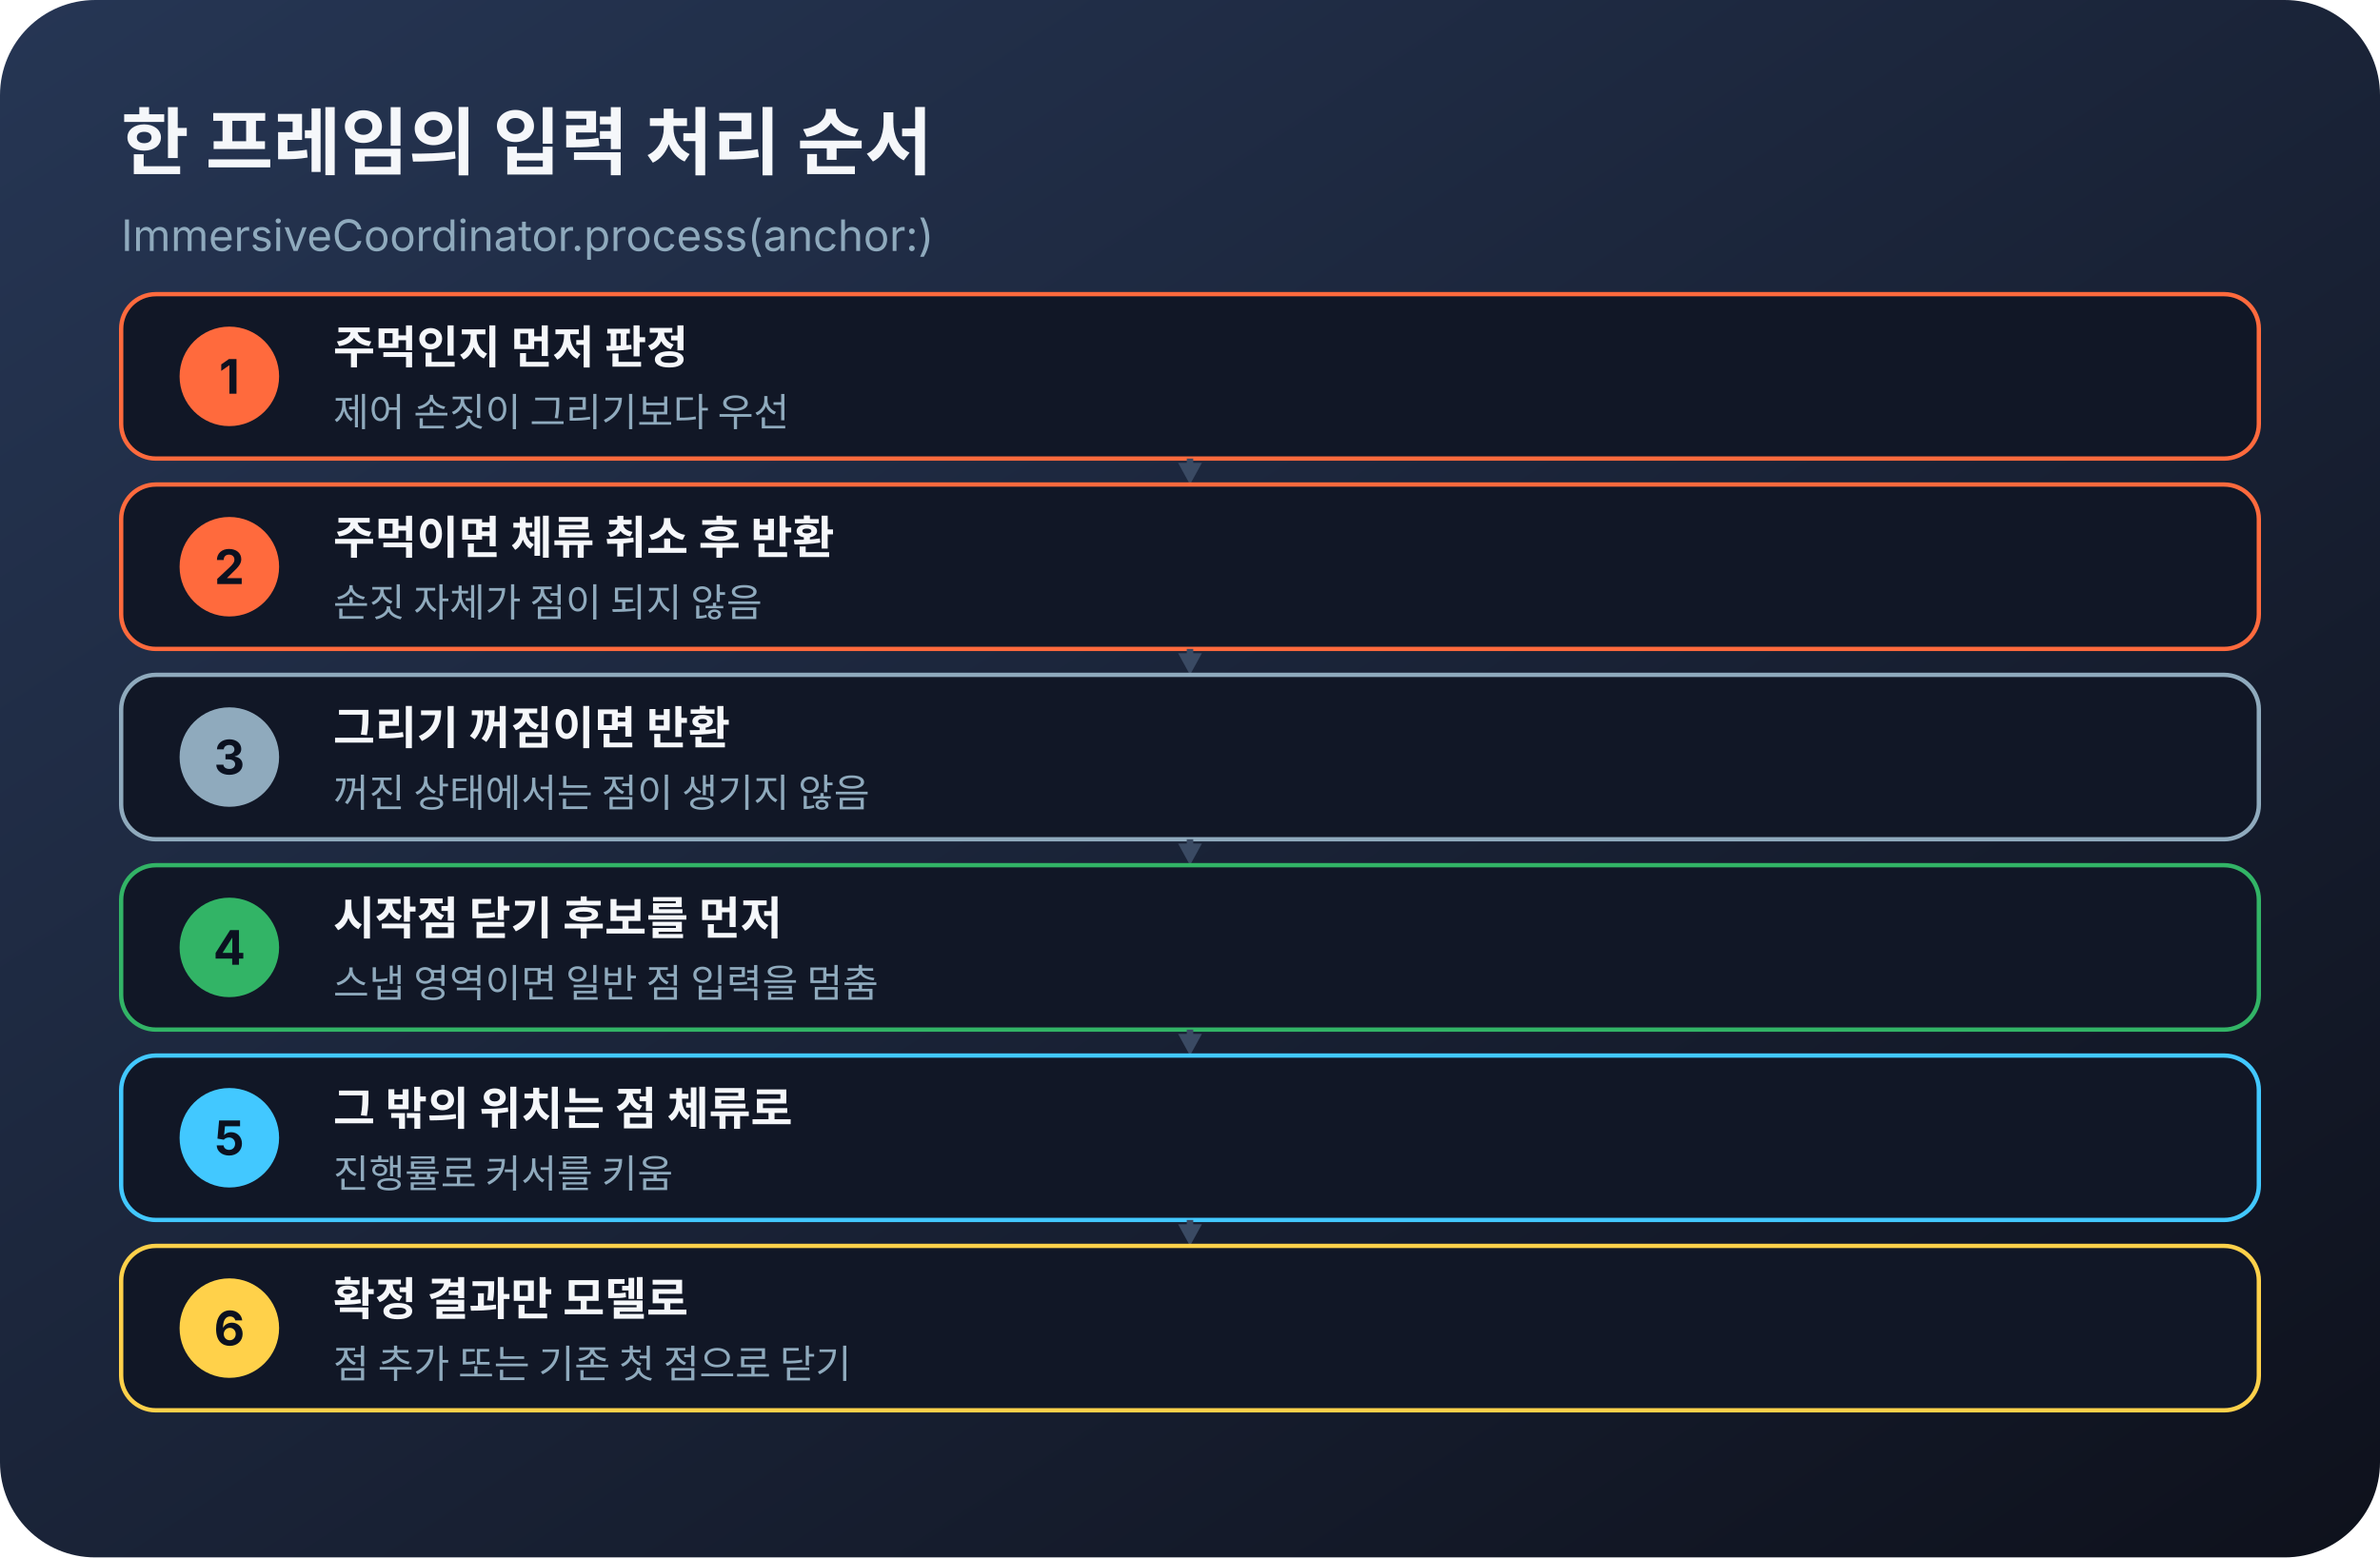
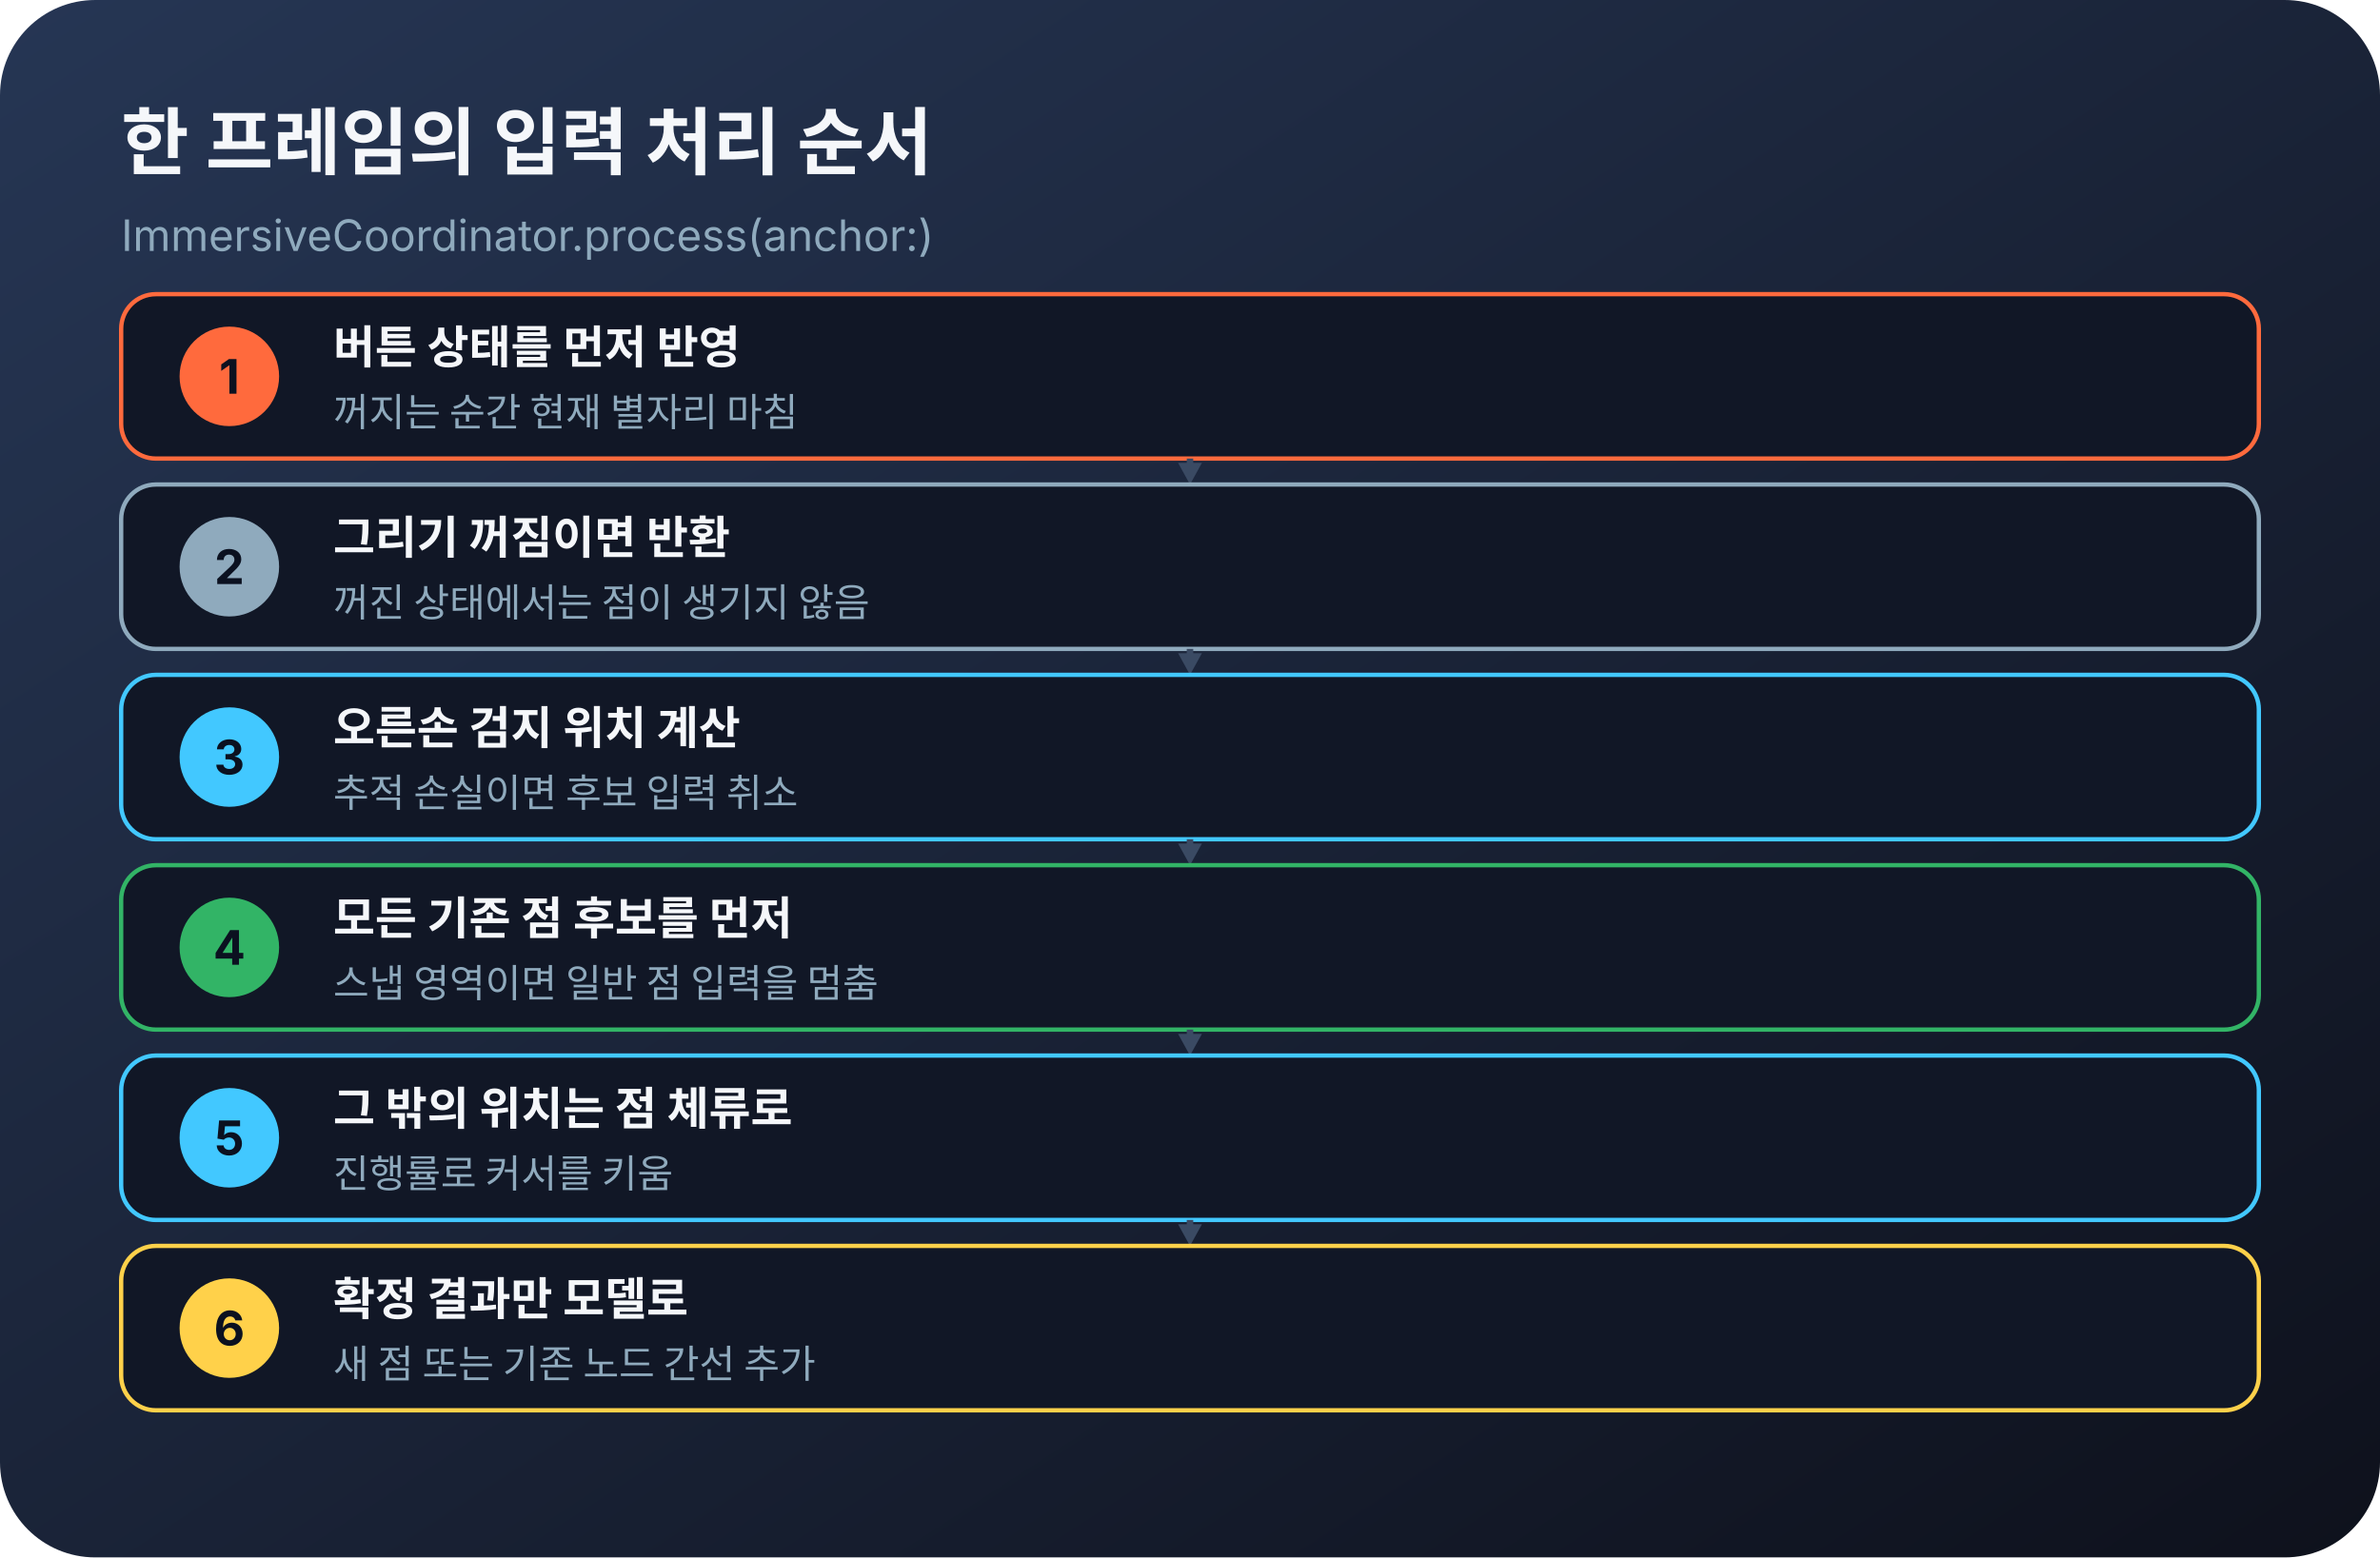
<svg xmlns="http://www.w3.org/2000/svg" width="1100" height="720" viewBox="0 0 1100 720" role="img" aria-labelledby="t d">
  <defs>
    <linearGradient id="bg" x1="0" y1="0" x2="1" y2="1">
      <stop stop-color="#263654" />
      <stop offset="1" stop-color="#0e111c" />
    </linearGradient>
    <linearGradient id="glass" x1="0" y1="0" x2="1" y2="1">
      <stop stop-color="#ffffff" stop-opacity=".22" />
      <stop offset="1" stop-color="#8adfff" stop-opacity=".07" />
    </linearGradient>
    <marker id="head" viewBox="0 0 12 12" refX="9" refY="6" markerWidth="7" markerHeight="7" orient="auto-start-reverse">
      <path d="M1 1 L11 6 L1 11 z" fill="#42c8ff" />
    </marker>
    <marker id="headw" viewBox="0 0 12 12" refX="9" refY="6" markerWidth="7" markerHeight="7" orient="auto-start-reverse">
      <path d="M1 1 L11 6 L1 11 z" fill="#8faabd" />
    </marker>
  </defs>
  <rect x="0" y="0" width="1100" height="720" rx="44" fill="url(#bg)" />
  <text x="56" y="78" fill="#f5f7fa" font-family="-apple-system,'SF Pro Text','Apple SD Gothic Neo',sans-serif" font-size="34" font-weight="700" text-anchor="start">한 프레임의 입력 처리 순서</text>
  <text x="56" y="116" fill="#8faabd" font-family="-apple-system,'SF Pro Text','Apple SD Gothic Neo',sans-serif" font-size="20" font-weight="400" text-anchor="start">ImmersiveCoordinator.process(anchor:)</text>
  <rect x="56" y="136" width="988" height="76" rx="16" fill="#111726" stroke="#ff6a3d" stroke-width="2" />
  <circle cx="106" cy="174" r="23" fill="#ff6a3d" />
  <text x="106" y="182" fill="#0b1120" font-family="-apple-system,'SF Pro Text','Apple SD Gothic Neo',sans-serif" font-size="22" font-weight="700" text-anchor="middle">1</text>
-   <text x="154" y="168" fill="#f5f7fa" font-family="-apple-system,'SF Pro Text','Apple SD Gothic Neo',sans-serif" font-size="21" font-weight="650" text-anchor="start">주먹인지 먼저 판정</text>
-   <text x="154" y="197" fill="#8faabd" font-family="-apple-system,'SF Pro Text','Apple SD Gothic Neo',sans-serif" font-size="18" font-weight="400" text-anchor="start">제어 손짓이 그리기보다 우선</text>
+   <text x="154" y="168" fill="#f5f7fa" font-family="-apple-system,'SF Pro Text','Apple SD Gothic Neo',sans-serif" font-size="21" font-weight="650" text-anchor="start">버튼 상태를 먼저 반영</text>
+   <text x="154" y="197" fill="#8faabd" font-family="-apple-system,'SF Pro Text','Apple SD Gothic Neo',sans-serif" font-size="18" font-weight="400" text-anchor="start">꺼지는 순간 현재 별자리 마침</text>
  <path d="M550 212 v 4" stroke="#3a4a63" stroke-width="3" />
  <path d="M0 0 L-10 5.5 L-10 -5.5 z" fill="#3a4a63" transform="translate(550 224) rotate(90)" />
-   <rect x="56" y="224" width="988" height="76" rx="16" fill="#111726" stroke="#ff6a3d" stroke-width="2" />
-   <circle cx="106" cy="262" r="23" fill="#ff6a3d" />
+   <rect x="56" y="224" width="988" height="76" rx="16" fill="#111726" stroke="#8faabd" stroke-width="2" />
+   <circle cx="106" cy="262" r="23" fill="#8faabd" />
  <text x="106" y="270" fill="#0b1120" font-family="-apple-system,'SF Pro Text','Apple SD Gothic Neo',sans-serif" font-size="22" font-weight="700" text-anchor="middle">2</text>
-   <text x="154" y="256" fill="#f5f7fa" font-family="-apple-system,'SF Pro Text','Apple SD Gothic Neo',sans-serif" font-size="21" font-weight="650" text-anchor="start">주먹이면 체류 취소 후 반환</text>
-   <text x="154" y="285" fill="#8faabd" font-family="-apple-system,'SF Pro Text','Apple SD Gothic Neo',sans-serif" font-size="18" font-weight="400" text-anchor="start">손짓 자체가 점이 되지 않음</text>
+   <text x="154" y="256" fill="#f5f7fa" font-family="-apple-system,'SF Pro Text','Apple SD Gothic Neo',sans-serif" font-size="21" font-weight="650" text-anchor="start">그리기 꺼짐이면 반환</text>
+   <text x="154" y="285" fill="#8faabd" font-family="-apple-system,'SF Pro Text','Apple SD Gothic Neo',sans-serif" font-size="18" font-weight="400" text-anchor="start">꺼진 상태에서는 점이 생기지 않음</text>
  <path d="M550 300 v 4" stroke="#3a4a63" stroke-width="3" />
  <path d="M0 0 L-10 5.5 L-10 -5.5 z" fill="#3a4a63" transform="translate(550 312) rotate(90)" />
-   <rect x="56" y="312" width="988" height="76" rx="16" fill="#111726" stroke="#8faabd" stroke-width="2" />
-   <circle cx="106" cy="350" r="23" fill="#8faabd" />
+   <rect x="56" y="312" width="988" height="76" rx="16" fill="#111726" stroke="#42c8ff" stroke-width="2" />
+   <circle cx="106" cy="350" r="23" fill="#42c8ff" />
  <text x="106" y="358" fill="#0b1120" font-family="-apple-system,'SF Pro Text','Apple SD Gothic Neo',sans-serif" font-size="22" font-weight="700" text-anchor="middle">3</text>
-   <text x="154" y="344" fill="#f5f7fa" font-family="-apple-system,'SF Pro Text','Apple SD Gothic Neo',sans-serif" font-size="21" font-weight="650" text-anchor="start">그리기 꺼짐이면 반환</text>
-   <text x="154" y="373" fill="#8faabd" font-family="-apple-system,'SF Pro Text','Apple SD Gothic Neo',sans-serif" font-size="18" font-weight="400" text-anchor="start">꺼진 상태에서는 점이 생기지 않음</text>
+   <text x="154" y="344" fill="#f5f7fa" font-family="-apple-system,'SF Pro Text','Apple SD Gothic Neo',sans-serif" font-size="21" font-weight="650" text-anchor="start">오른손 검지 위치 계산</text>
+   <text x="154" y="373" fill="#8faabd" font-family="-apple-system,'SF Pro Text','Apple SD Gothic Neo',sans-serif" font-size="18" font-weight="400" text-anchor="start">추적 손실이면 후보 입력 취소</text>
  <path d="M550 388 v 4" stroke="#3a4a63" stroke-width="3" />
  <path d="M0 0 L-10 5.5 L-10 -5.5 z" fill="#3a4a63" transform="translate(550 400) rotate(90)" />
  <rect x="56" y="400" width="988" height="76" rx="16" fill="#111726" stroke="#32b466" stroke-width="2" />
  <circle cx="106" cy="438" r="23" fill="#32b466" />
  <text x="106" y="446" fill="#0b1120" font-family="-apple-system,'SF Pro Text','Apple SD Gothic Neo',sans-serif" font-size="22" font-weight="700" text-anchor="middle">4</text>
-   <text x="154" y="432" fill="#f5f7fa" font-family="-apple-system,'SF Pro Text','Apple SD Gothic Neo',sans-serif" font-size="21" font-weight="650" text-anchor="start">시작점 닫기 후보를 먼저</text>
+   <text x="154" y="432" fill="#f5f7fa" font-family="-apple-system,'SF Pro Text','Apple SD Gothic Neo',sans-serif" font-size="21" font-weight="650" text-anchor="start">모든 기존 점 후보를 먼저</text>
  <text x="154" y="461" fill="#8faabd" font-family="-apple-system,'SF Pro Text','Apple SD Gothic Neo',sans-serif" font-size="18" font-weight="400" text-anchor="start">스냅 영역이면 일반 점 입력을 멈춤</text>
  <path d="M550 476 v 4" stroke="#3a4a63" stroke-width="3" />
  <path d="M0 0 L-10 5.5 L-10 -5.5 z" fill="#3a4a63" transform="translate(550 488) rotate(90)" />
  <rect x="56" y="488" width="988" height="76" rx="16" fill="#111726" stroke="#42c8ff" stroke-width="2" />
  <circle cx="106" cy="526" r="23" fill="#42c8ff" />
  <text x="106" y="534" fill="#0b1120" font-family="-apple-system,'SF Pro Text','Apple SD Gothic Neo',sans-serif" font-size="22" font-weight="700" text-anchor="middle">5</text>
  <text x="154" y="520" fill="#f5f7fa" font-family="-apple-system,'SF Pro Text','Apple SD Gothic Neo',sans-serif" font-size="21" font-weight="650" text-anchor="start">그 밖의 위치는 점 체류로</text>
  <text x="154" y="549" fill="#8faabd" font-family="-apple-system,'SF Pro Text','Apple SD Gothic Neo',sans-serif" font-size="18" font-weight="400" text-anchor="start">진행률로 커서를 키움</text>
  <path d="M550 564 v 4" stroke="#3a4a63" stroke-width="3" />
  <path d="M0 0 L-10 5.5 L-10 -5.5 z" fill="#3a4a63" transform="translate(550 576) rotate(90)" />
  <rect x="56" y="576" width="988" height="76" rx="16" fill="#111726" stroke="#ffd14a" stroke-width="2" />
  <circle cx="106" cy="614" r="23" fill="#ffd14a" />
  <text x="106" y="622" fill="#0b1120" font-family="-apple-system,'SF Pro Text','Apple SD Gothic Neo',sans-serif" font-size="22" font-weight="700" text-anchor="middle">6</text>
  <text x="154" y="608" fill="#f5f7fa" font-family="-apple-system,'SF Pro Text','Apple SD Gothic Neo',sans-serif" font-size="21" font-weight="650" text-anchor="start">확정 결과만 모델로</text>
-   <text x="154" y="637" fill="#8faabd" font-family="-apple-system,'SF Pro Text','Apple SD Gothic Neo',sans-serif" font-size="18" font-weight="400" text-anchor="start">점 추가 또는 기존 첫 점으로 닫기</text>
+   <text x="154" y="637" fill="#8faabd" font-family="-apple-system,'SF Pro Text','Apple SD Gothic Neo',sans-serif" font-size="18" font-weight="400" text-anchor="start">새 점 또는 기존 노드 간선 추가</text>
</svg>
